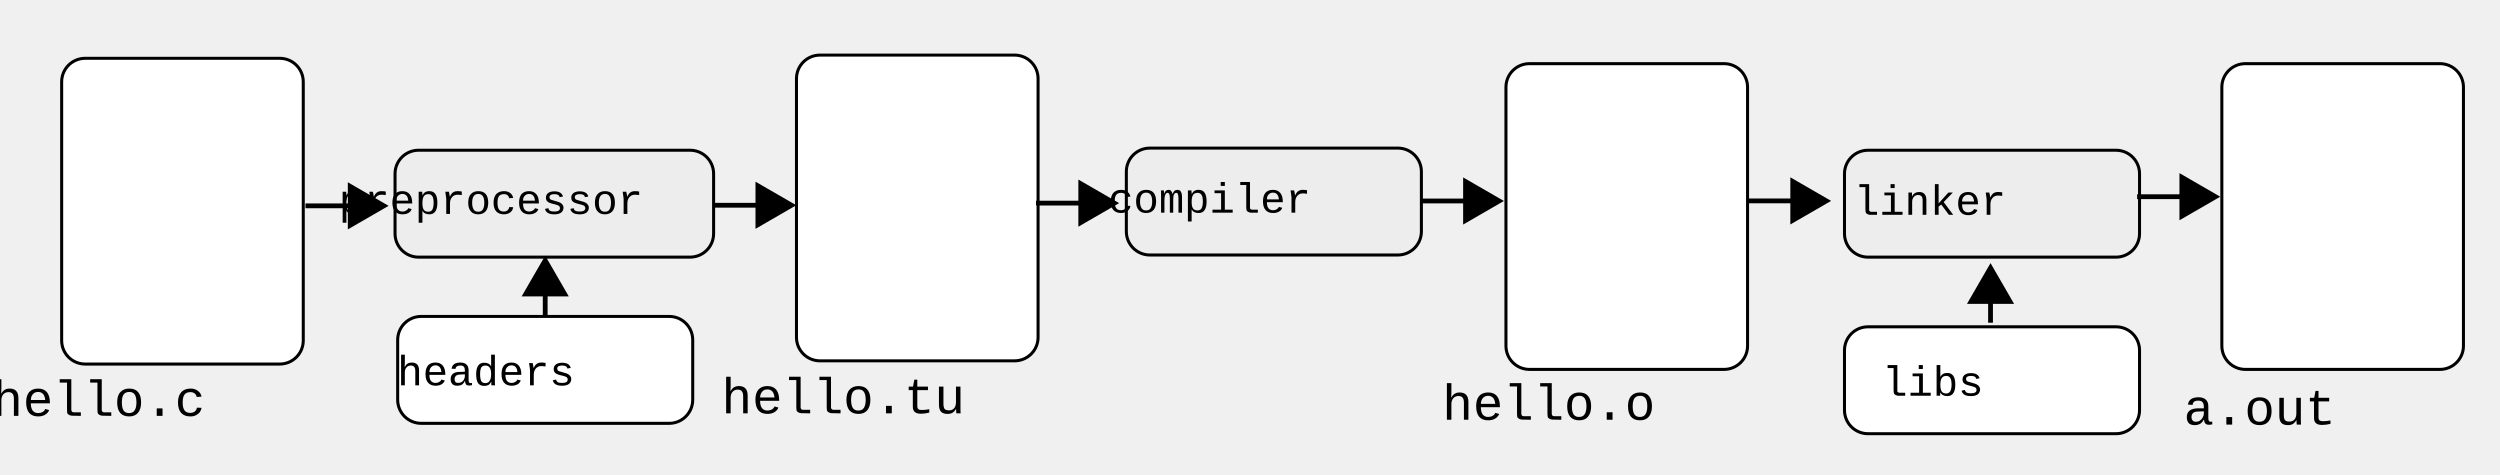
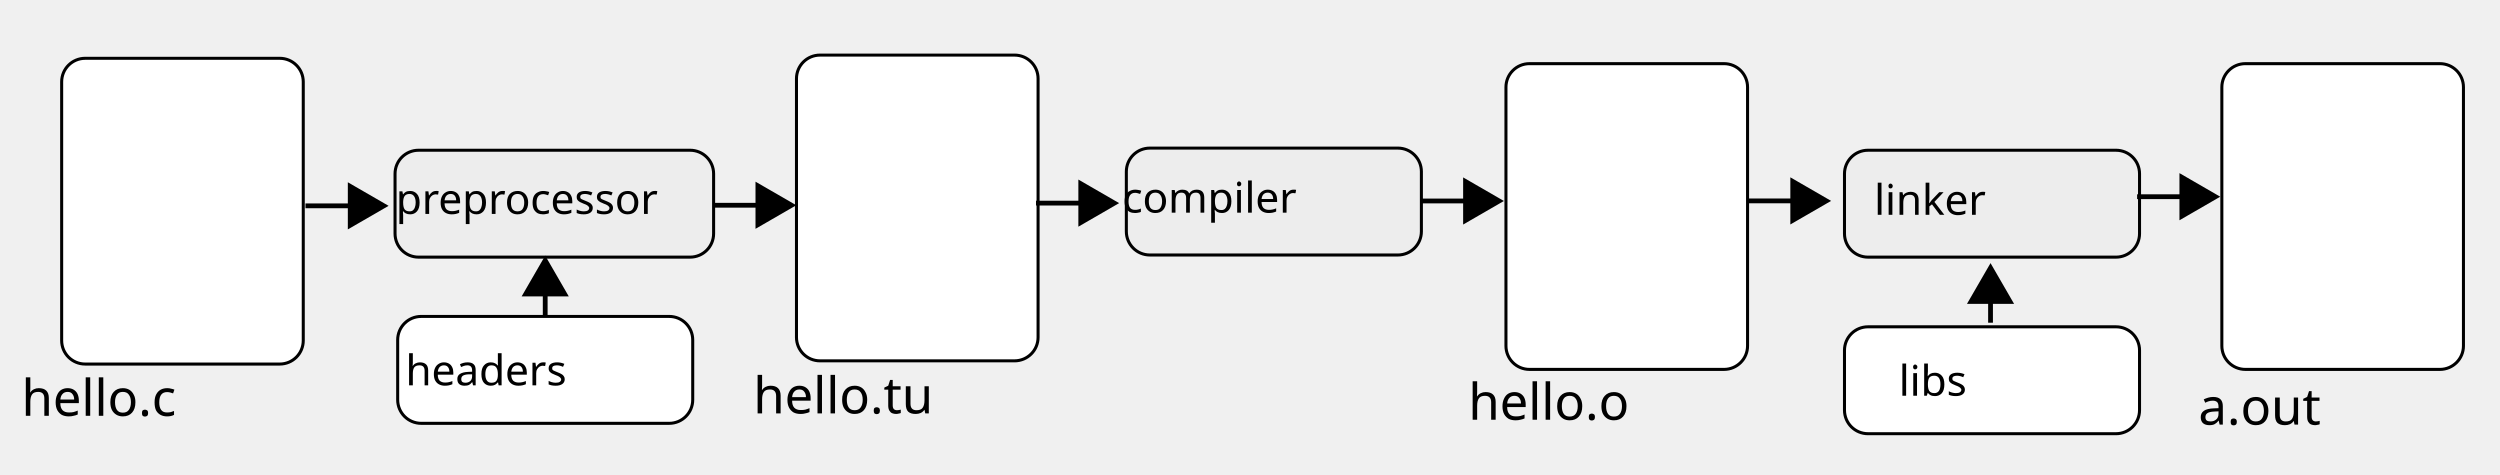
<svg xmlns="http://www.w3.org/2000/svg" width="208.889mm" height="39.607mm" viewBox="0 0 208.889 39.607" version="1.1" id="svg8">
  <defs id="defs2">
    <marker style="overflow:visible" id="TriangleOutL" refX="0.0" refY="0.0" orient="auto">
      <path transform="scale(0.8)" style="fill-rule:evenodd;stroke:#000000;stroke-width:1pt;stroke-opacity:1;fill:#000000;fill-opacity:1" d="M 5.77,0.0 L -2.88,5.0 L -2.88,-5.0 L 5.77,0.0 z " id="path1904" />
    </marker>
    <marker style="overflow:visible;" id="Arrow2Send" refX="0.0" refY="0.0" orient="auto">
      <path transform="scale(0.3) rotate(180) translate(-2.3,0)" d="M 8.719,4.034 L -2.207,0.016 L 8.719,-4.002 C 6.973,-1.63 6.983,1.616 8.719,4.034 z " style="fill-rule:evenodd;stroke-width:0.625;stroke-linejoin:round;stroke:#000000;stroke-opacity:1;fill:#000000;fill-opacity:1" id="path1795" />
    </marker>
    <marker style="overflow:visible" id="TriangleOutL-3" refX="0" refY="0" orient="auto">
      <path transform="scale(0.8)" style="fill:#000000;fill-opacity:1;fill-rule:evenodd;stroke:#000000;stroke-width:1pt;stroke-opacity:1" d="M 5.77,0 -2.88,5 V -5 Z" id="path1904-8" />
    </marker>
    <marker style="overflow:visible" id="TriangleOutL-37" refX="0" refY="0" orient="auto">
      <path transform="scale(0.8)" style="fill:#000000;fill-opacity:1;fill-rule:evenodd;stroke:#000000;stroke-width:1pt;stroke-opacity:1" d="M 5.77,0 -2.88,5 V -5 Z" id="path1904-4" />
    </marker>
    <marker style="overflow:visible" id="TriangleOutL-1" refX="0" refY="0" orient="auto">
      <path transform="scale(0.8)" style="fill:#000000;fill-opacity:1;fill-rule:evenodd;stroke:#000000;stroke-width:1pt;stroke-opacity:1" d="M 5.77,0 -2.88,5 V -5 Z" id="path1904-0" />
    </marker>
    <marker style="overflow:visible" id="TriangleOutL-6" refX="0" refY="0" orient="auto">
      <path transform="scale(0.8)" style="fill:#000000;fill-opacity:1;fill-rule:evenodd;stroke:#000000;stroke-width:1pt;stroke-opacity:1" d="M 5.77,0 -2.88,5 V -5 Z" id="path1904-43" />
    </marker>
    <marker style="overflow:visible" id="TriangleOutL-8" refX="0" refY="0" orient="auto">
      <path transform="scale(0.8)" style="fill:#000000;fill-opacity:1;fill-rule:evenodd;stroke:#000000;stroke-width:1pt;stroke-opacity:1" d="M 5.77,0 -2.88,5 V -5 Z" id="path1904-47" />
    </marker>
    <marker style="overflow:visible" id="TriangleOutL-3-1" refX="0" refY="0" orient="auto">
      <path transform="scale(0.8)" style="fill:#000000;fill-opacity:1;fill-rule:evenodd;stroke:#000000;stroke-width:1pt;stroke-opacity:1" d="M 5.77,0 -2.88,5 V -5 Z" id="path1904-8-6" />
    </marker>
    <marker style="overflow:visible" id="TriangleOutL-3-1-1" refX="0" refY="0" orient="auto">
      <path transform="scale(0.8)" style="fill:#000000;fill-opacity:1;fill-rule:evenodd;stroke:#000000;stroke-width:1pt;stroke-opacity:1" d="M 5.77,0 -2.88,5 V -5 Z" id="path1904-8-6-0" />
    </marker>
  </defs>
  <g id="layer1" transform="translate(0.1229162,-4.23934)">
    <rect style="fill:#ffffff;stroke:#000000;stroke-width:0.254;stroke-miterlimit:4;stroke-dasharray:none;stroke-opacity:1" id="rect835" width="20.187" height="25.547" x="5.029" y="9.111" ry="1.965" />
    <text xml:space="preserve" style="font-size:4.233px;line-height:1.25;font-family:'Courier New';-inkscape-font-specification:'Courier New';text-align:center;writing-mode:lr-tb;text-anchor:middle;stroke-width:0.265" x="14.484" y="38.988" id="text839">
-       <tspan id="tspan837" x="14.484" y="38.988" style="font-size:4.233px;writing-mode:lr-tb;stroke-width:0.265">hello.c</tspan>
+       <tspan id="tspan837" x="14.484" y="38.988" style="font-style:normal;font-variant:normal;font-weight:normal;font-stretch:normal;font-size:4.233px;font-family:'Roboto Mono';-inkscape-font-specification:'Roboto Mono';writing-mode:lr-tb;stroke-width:0.265">hello.c</tspan>
    </text>
    <rect style="fill:#ffffff;stroke:#000000;stroke-width:0.254;stroke-miterlimit:4;stroke-dasharray:none;stroke-opacity:1" id="rect835-7" width="20.187" height="25.547" x="66.427" y="8.843" ry="1.965" />
    <rect style="fill:#ffffff;stroke:#000000;stroke-width:0.254;stroke-miterlimit:4;stroke-dasharray:none;stroke-opacity:1" id="rect835-7-8" width="20.187" height="25.547" x="125.708" y="9.558" ry="1.965" />
    <rect style="fill:#ffffff;stroke:#000000;stroke-width:0.254;stroke-miterlimit:4;stroke-dasharray:none;stroke-opacity:1" id="rect835-7-8-0" width="20.187" height="25.547" x="185.525" y="9.558" ry="1.965" />
    <rect style="fill:#ededed;stroke:#000000;stroke-width:0.254;stroke-miterlimit:4;stroke-dasharray:none;stroke-opacity:1;fill-opacity:1" id="rect963" width="26.618" height="8.932" x="32.885" y="16.793" ry="1.965" />
    <rect style="fill:#ededed;stroke:#000000;stroke-width:0.254;stroke-miterlimit:4;stroke-dasharray:none;stroke-opacity:1;fill-opacity:1" id="rect963-8" width="24.653" height="8.932" x="93.989" y="16.614" ry="1.965" />
    <rect style="fill:#ededed;stroke:#000000;stroke-width:0.254;stroke-miterlimit:4;stroke-dasharray:none;stroke-opacity:1;fill-opacity:1" id="rect963-8-4" width="24.653" height="8.932" x="153.994" y="16.793" ry="1.965" />
    <text xml:space="preserve" style="font-size:4.233px;line-height:1.25;font-family:'Courier New';-inkscape-font-specification:'Courier New';text-align:center;writing-mode:lr-tb;text-anchor:middle;stroke-width:0.265" x="195.033" y="39.715" id="text839-2">
-       <tspan id="tspan837-3" x="195.033" y="39.715" style="font-size:4.233px;writing-mode:lr-tb;stroke-width:0.265">a.out</tspan>
+       <tspan id="tspan837-3" x="195.033" y="39.715" style="font-style:normal;font-variant:normal;font-weight:normal;font-stretch:normal;font-size:4.233px;font-family:'Roboto Mono';-inkscape-font-specification:'Roboto Mono';writing-mode:lr-tb;stroke-width:0.265">a.out</tspan>
    </text>
    <text xml:space="preserve" style="font-size:4.233px;line-height:1.25;font-family:'Courier New';-inkscape-font-specification:'Courier New';text-align:center;writing-mode:lr-tb;text-anchor:middle;stroke-width:0.265" x="135.639" y="39.315" id="text839-8">
-       <tspan id="tspan837-4" x="135.639" y="39.315" style="font-size:4.233px;writing-mode:lr-tb;stroke-width:0.265">hello.o</tspan>
+       <tspan id="tspan837-4" x="135.639" y="39.315" style="font-style:normal;font-variant:normal;font-weight:normal;font-stretch:normal;font-size:4.233px;font-family:'Roboto Mono';-inkscape-font-specification:'Roboto Mono';writing-mode:lr-tb;stroke-width:0.265">hello.o</tspan>
    </text>
    <text xml:space="preserve" style="font-size:4.233px;line-height:1.25;font-family:'Courier New';-inkscape-font-specification:'Courier New';text-align:center;writing-mode:lr-tb;text-anchor:middle;stroke-width:0.265" x="76.685" y="38.779" id="text839-3">
-       <tspan id="tspan837-9" x="76.685" y="38.779" style="font-size:4.233px;writing-mode:lr-tb;stroke-width:0.265">hello.tu</tspan>
+       <tspan id="tspan837-9" x="76.685" y="38.779" style="font-style:normal;font-variant:normal;font-weight:normal;font-stretch:normal;font-size:4.233px;font-family:'Roboto Mono';-inkscape-font-specification:'Roboto Mono';writing-mode:lr-tb;stroke-width:0.265">hello.tu</tspan>
    </text>
-     <text xml:space="preserve" style="font-size:3.528px;line-height:1.25;font-family:'Courier New';-inkscape-font-specification:'Courier New';text-align:center;writing-mode:lr-tb;text-anchor:middle;stroke-width:0.265" x="46.192" y="22.116" id="text839-7">
-       <tspan id="tspan837-0" x="46.192" y="22.116" style="font-size:3.528px;writing-mode:lr-tb;stroke-width:0.265">preprocessor</tspan>
+     <text xml:space="preserve" style="font-size:3.528px;line-height:1.25;font-family:'Roboto Mono';-inkscape-font-specification:'Roboto Mono';text-align:center;writing-mode:lr-tb;text-anchor:middle;stroke-width:0.265;font-weight:normal;font-style:normal;font-stretch:normal;font-variant:normal" x="46.192" y="22.116" id="text839-7">
+       <tspan id="tspan837-0" x="46.192" y="22.116" style="font-size:3.528px;writing-mode:lr-tb;stroke-width:0.265;-inkscape-font-specification:'Roboto Mono';font-family:'Roboto Mono';font-weight:normal;font-style:normal;font-stretch:normal;font-variant:normal">preprocessor</tspan>
    </text>
    <text xml:space="preserve" style="font-size:3.528px;line-height:1.25;font-family:'Courier New';-inkscape-font-specification:'Courier New';text-align:center;writing-mode:lr-tb;text-anchor:middle;stroke-width:0.265" x="106.231" y="22.007" id="text839-7-8">
-       <tspan id="tspan837-0-8" x="106.231" y="22.007" style="font-size:3.528px;writing-mode:lr-tb;stroke-width:0.265">compiler</tspan>
+       <tspan id="tspan837-0-8" x="106.231" y="22.007" style="font-style:normal;font-variant:normal;font-weight:normal;font-stretch:normal;font-size:3.528px;font-family:'Roboto Mono';-inkscape-font-specification:'Roboto Mono';writing-mode:lr-tb;stroke-width:0.265">compiler</tspan>
    </text>
    <text xml:space="preserve" style="font-size:3.528px;line-height:1.25;font-family:'Courier New';-inkscape-font-specification:'Courier New';text-align:center;writing-mode:lr-tb;text-anchor:middle;stroke-width:0.265" x="166.435" y="22.186" id="text839-7-9">
-       <tspan id="tspan837-0-5" x="166.435" y="22.186" style="font-size:3.528px;writing-mode:lr-tb;stroke-width:0.265">linker</tspan>
+       <tspan id="tspan837-0-5" x="166.435" y="22.186" style="font-style:normal;font-variant:normal;font-weight:normal;font-stretch:normal;font-size:3.528px;font-family:'Roboto Mono';-inkscape-font-specification:'Roboto Mono';writing-mode:lr-tb;stroke-width:0.265">linker</tspan>
    </text>
    <rect style="fill:#ffffff;stroke:#000000;stroke-width:0.254;stroke-miterlimit:4;stroke-dasharray:none;stroke-opacity:1" id="rect963-8-4-0" width="24.653" height="8.932" x="153.994" y="31.546" ry="1.965" />
    <text xml:space="preserve" style="font-size:3.528px;line-height:1.25;font-family:'Courier New';-inkscape-font-specification:'Courier New';text-align:center;writing-mode:lr-tb;text-anchor:middle;stroke-width:0.265" x="166.67" y="37.306" id="text839-7-9-3">
-       <tspan id="tspan837-0-5-7" x="166.67" y="37.306" style="font-size:3.528px;writing-mode:lr-tb;stroke-width:0.265">libs</tspan>
+       <tspan id="tspan837-0-5-7" x="166.67" y="37.306" style="font-style:normal;font-variant:normal;font-weight:normal;font-stretch:normal;font-size:3.528px;font-family:'Roboto Mono';-inkscape-font-specification:'Roboto Mono';writing-mode:lr-tb;stroke-width:0.265">libs</tspan>
    </text>
    <rect style="fill:#ffffff;stroke:#000000;stroke-width:0.254;stroke-miterlimit:4;stroke-dasharray:none;stroke-opacity:1" id="rect963-8-4-0-7" width="24.653" height="8.932" x="33.105" y="30.679" ry="1.965" />
    <text xml:space="preserve" style="font-size:3.528px;line-height:1.25;font-family:'Courier New';-inkscape-font-specification:'Courier New';text-align:center;writing-mode:lr-tb;text-anchor:middle;stroke-width:0.265" x="45.782" y="36.439" id="text839-7-9-3-8">
-       <tspan id="tspan837-0-5-7-2" x="45.782" y="36.439" style="font-size:3.528px;writing-mode:lr-tb;stroke-width:0.265">headers</tspan>
+       <tspan id="tspan837-0-5-7-2" x="45.782" y="36.439" style="font-style:normal;font-variant:normal;font-weight:normal;font-stretch:normal;font-size:3.528px;font-family:'Roboto Mono';-inkscape-font-specification:'Roboto Mono';writing-mode:lr-tb;stroke-width:0.265">headers</tspan>
    </text>
    <path style="fill:none;stroke:#000000;stroke-width:0.4;stroke-linecap:butt;stroke-linejoin:miter;stroke-miterlimit:4;stroke-dasharray:none;stroke-opacity:1;marker-end:url(#TriangleOutL)" d="m 25.402,21.438 h 4.673" id="path1760" />
    <path style="fill:none;stroke:#000000;stroke-width:0.4;stroke-linecap:butt;stroke-linejoin:miter;stroke-miterlimit:4;stroke-dasharray:none;stroke-opacity:1;marker-end:url(#TriangleOutL-3)" d="m 86.442,21.211 h 4.673" id="path1760-3" />
    <path style="fill:none;stroke:#000000;stroke-width:0.4;stroke-linecap:butt;stroke-linejoin:miter;stroke-miterlimit:4;stroke-dasharray:none;stroke-opacity:1;marker-end:url(#TriangleOutL-37)" d="m 118.592,21.032 h 4.673" id="path1760-8" />
    <path style="fill:none;stroke:#000000;stroke-width:0.4;stroke-linecap:butt;stroke-linejoin:miter;stroke-miterlimit:4;stroke-dasharray:none;stroke-opacity:1;marker-end:url(#TriangleOutL-1)" d="m 178.445,20.675 h 4.673" id="path1760-9" />
    <path style="fill:none;stroke:#000000;stroke-width:0.4;stroke-linecap:butt;stroke-linejoin:miter;stroke-miterlimit:4;stroke-dasharray:none;stroke-opacity:1;marker-end:url(#TriangleOutL-6)" d="m 145.932,21.025 h 4.673" id="path1760-2" />
    <path style="fill:none;stroke:#000000;stroke-width:0.4;stroke-linecap:butt;stroke-linejoin:miter;stroke-miterlimit:4;stroke-dasharray:none;stroke-opacity:1;marker-end:url(#TriangleOutL-8)" d="m 59.466,21.389 h 4.673" id="path1760-95" />
    <path style="fill:none;stroke:#000000;stroke-width:0.4;stroke-linecap:butt;stroke-linejoin:miter;stroke-miterlimit:4;stroke-dasharray:none;stroke-opacity:1;marker-end:url(#TriangleOutL-3-1)" d="M 45.432,30.579 V 27.871" id="path1760-3-2" />
    <path style="fill:none;stroke:#000000;stroke-width:0.4;stroke-linecap:butt;stroke-linejoin:miter;stroke-miterlimit:4;stroke-dasharray:none;stroke-opacity:1;marker-end:url(#TriangleOutL-3-1-1)" d="M 166.197,31.204 V 28.496" id="path1760-3-2-2" />
  </g>
</svg>
